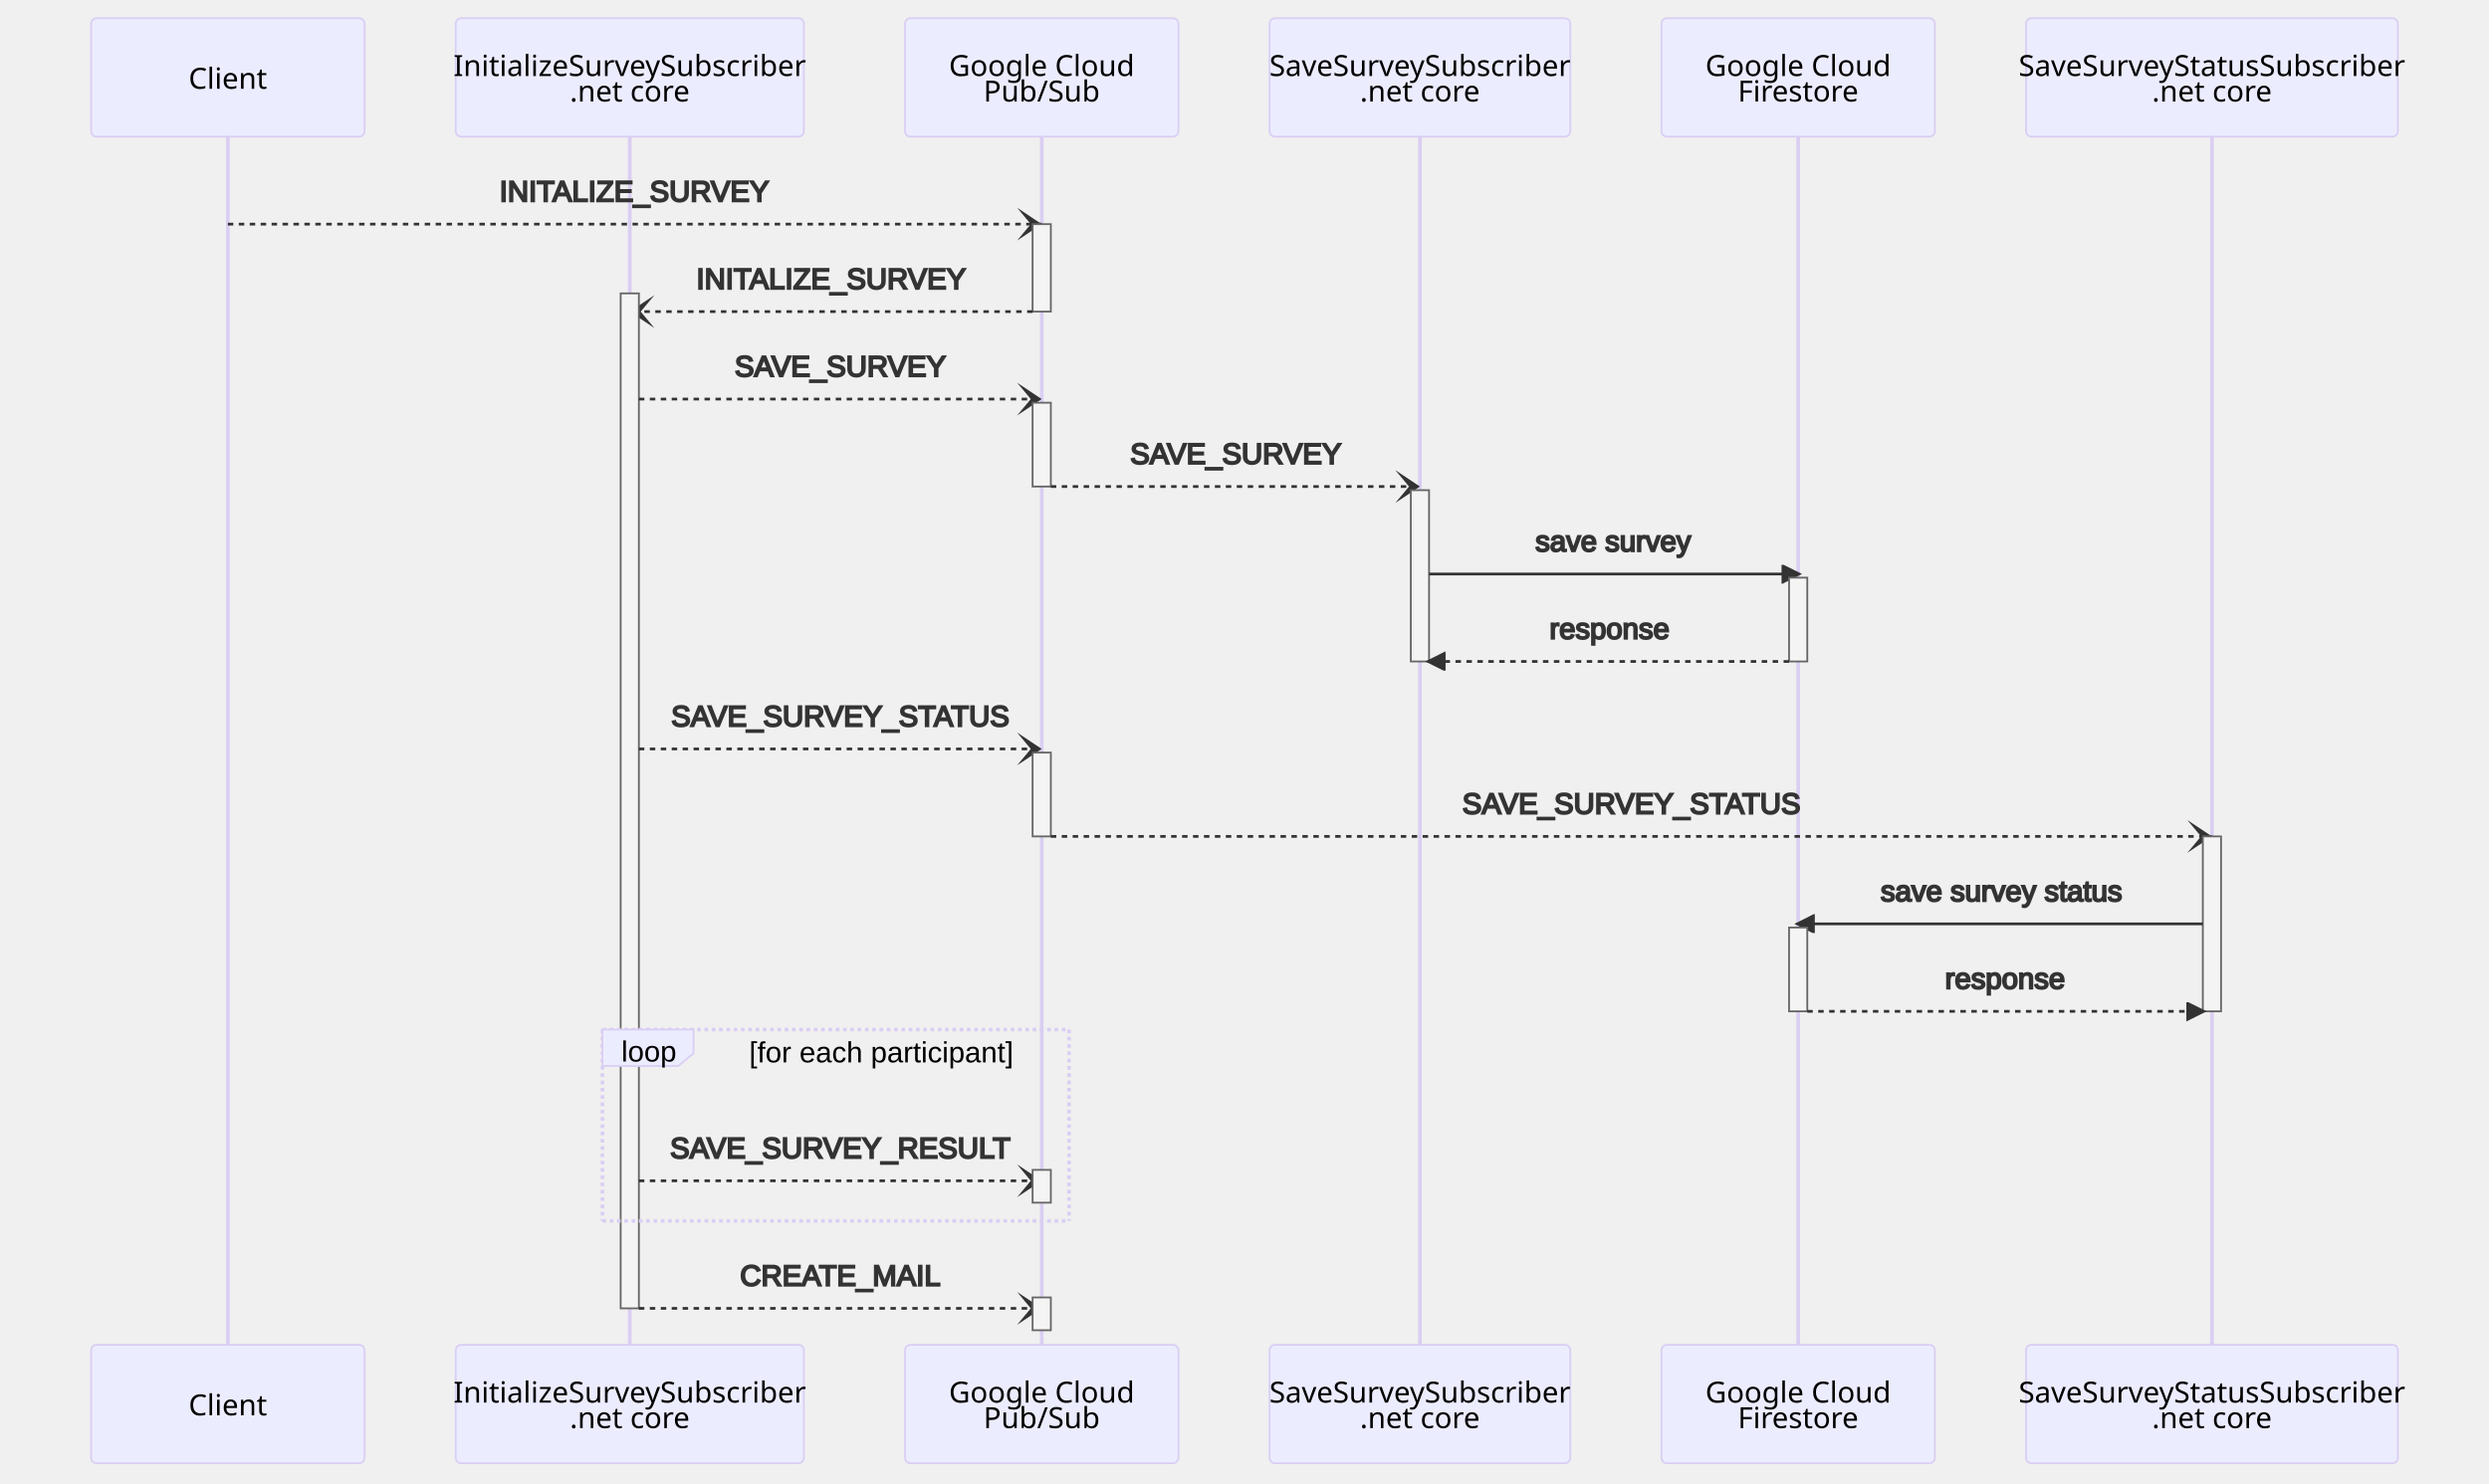
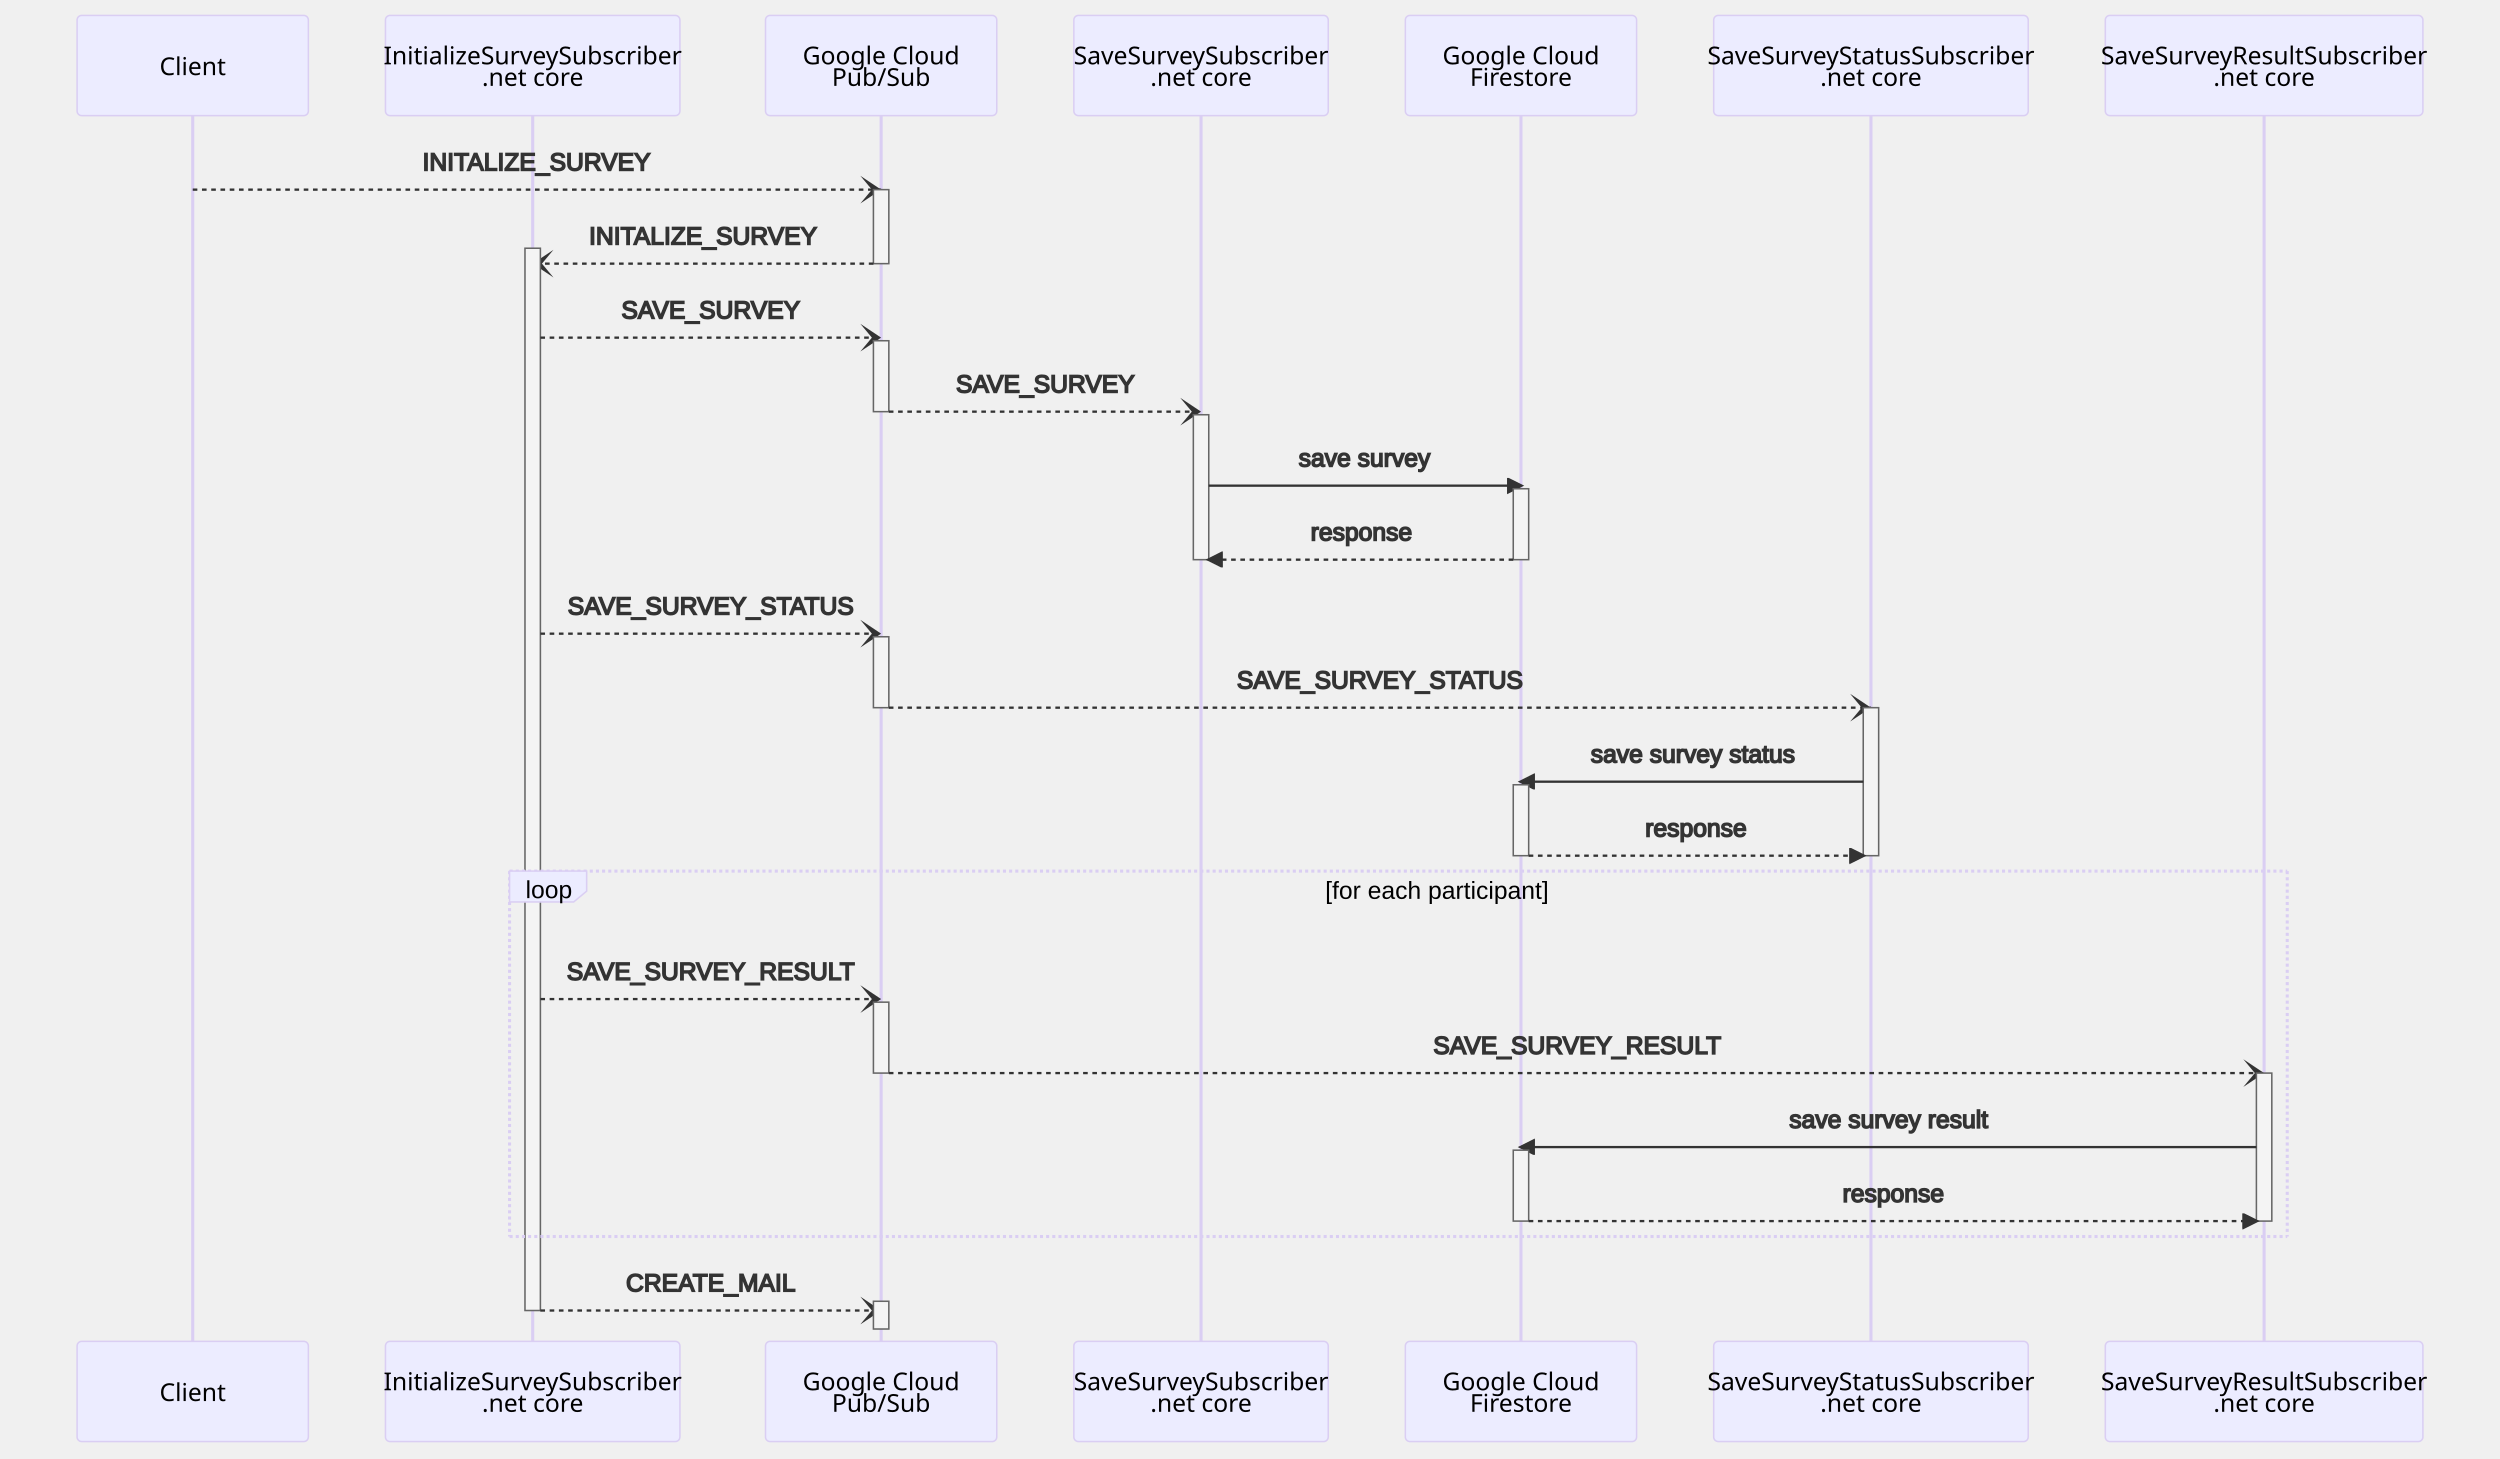
- <svg xmlns="http://www.w3.org/2000/svg" id="graph-div" width="100%" height="814" style="max-width: 1365.5px;" viewBox="-50 -10 1365.5 814">
+ <svg xmlns="http://www.w3.org/2000/svg" id="graph-div" width="100%" height="946" style="max-width: 1621.5px;" viewBox="-50 -10 1621.5 946">
  <style>#graph-div {font-family:"trebuchet ms",verdana,arial,sans-serif;font-size:16px;fill:#333;}#graph-div .error-icon{fill:#552222;}#graph-div .error-text{fill:#552222;stroke:#552222;}#graph-div .edge-thickness-normal{stroke-width:2px;}#graph-div .edge-thickness-thick{stroke-width:3.5px;}#graph-div .edge-pattern-solid{stroke-dasharray:0;}#graph-div .edge-pattern-dashed{stroke-dasharray:3;}#graph-div .edge-pattern-dotted{stroke-dasharray:2;}#graph-div .marker{fill:#333333;stroke:#333333;}#graph-div .marker.cross{stroke:#333333;}#graph-div svg{font-family:"trebuchet ms",verdana,arial,sans-serif;font-size:16px;}#graph-div .actor{stroke:hsl(259.626, 59.777%, 87.902%);fill:#ECECFF;}#graph-div text.actor&gt;tspan{fill:black;stroke:none;}#graph-div .actor-line{stroke:grey;}#graph-div .messageLine0{stroke-width:1.5;stroke-dasharray:none;stroke:#333;}#graph-div .messageLine1{stroke-width:1.5;stroke-dasharray:2,2;stroke:#333;}#graph-div #arrowhead path{fill:#333;stroke:#333;}#graph-div .sequenceNumber{fill:white;}#graph-div #sequencenumber{fill:#333;}#graph-div #crosshead path{fill:#333;stroke:#333;}#graph-div .messageText{fill:#333;stroke:#333;}#graph-div .labelBox{stroke:hsl(259.626, 59.777%, 87.902%);fill:#ECECFF;}#graph-div .labelText,#graph-div .labelText&gt;tspan{fill:black;stroke:none;}#graph-div .loopText,#graph-div .loopText&gt;tspan{fill:black;stroke:none;}#graph-div .loopLine{stroke-width:2px;stroke-dasharray:2,2;stroke:hsl(259.626, 59.777%, 87.902%);fill:hsl(259.626, 59.777%, 87.902%);}#graph-div .note{stroke:#aaaa33;fill:#fff5ad;}#graph-div .noteText,#graph-div .noteText&gt;tspan{fill:black;stroke:none;}#graph-div .activation0{fill:#f4f4f4;stroke:#666;}#graph-div .activation1{fill:#f4f4f4;stroke:#666;}#graph-div .activation2{fill:#f4f4f4;stroke:#666;}#graph-div .actorPopupMenu{position:absolute;}#graph-div .actorPopupMenuPanel{position:absolute;fill:#ECECFF;box-shadow:0px 8px 16px 0px rgba(0,0,0,0.2);filter:drop-shadow(3px 5px 2px rgb(0 0 0 / 0.4));}#graph-div .actor-man line{stroke:hsl(259.626, 59.777%, 87.902%);fill:#ECECFF;}#graph-div .actor-man circle,#graph-div line{stroke:hsl(259.626, 59.777%, 87.902%);fill:#ECECFF;stroke-width:2px;}#graph-div :root{--mermaid-font-family:"trebuchet ms",verdana,arial,sans-serif;}</style>
  <g />
  <defs>
    <symbol id="computer" width="24" height="24">
      <path transform="scale(.5)" d="M2 2v13h20v-13h-20zm18 11h-16v-9h16v9zm-10.228 6l.466-1h3.524l.467 1h-4.457zm14.228 3h-24l2-6h2.104l-1.33 4h18.45l-1.297-4h2.073l2 6zm-5-10h-14v-7h14v7z" />
    </symbol>
  </defs>
  <defs>
    <symbol id="database" fill-rule="evenodd" clip-rule="evenodd">
      <path transform="scale(.5)" d="M12.258.001l.256.004.255.005.253.008.251.01.249.012.247.015.246.016.242.019.241.02.239.023.236.024.233.027.231.028.229.031.225.032.223.034.22.036.217.038.214.04.211.041.208.043.205.045.201.046.198.048.194.05.191.051.187.053.183.054.18.056.175.057.172.059.168.06.163.061.16.063.155.064.15.066.074.033.073.033.071.034.07.034.069.035.068.035.067.035.066.035.064.036.064.036.062.036.06.036.06.037.058.037.058.037.055.038.055.038.053.038.052.038.051.039.05.039.048.039.047.039.045.04.044.04.043.04.041.04.04.041.039.041.037.041.036.041.034.041.033.042.032.042.03.042.029.042.027.042.026.043.024.043.023.043.021.043.02.043.018.044.017.043.015.044.013.044.012.044.011.045.009.044.007.045.006.045.004.045.002.045.001.045v17l-.001.045-.002.045-.004.045-.006.045-.007.045-.009.044-.011.045-.012.044-.013.044-.015.044-.017.043-.018.044-.02.043-.021.043-.023.043-.024.043-.026.043-.027.042-.029.042-.03.042-.032.042-.033.042-.034.041-.036.041-.037.041-.039.041-.04.041-.041.04-.043.04-.044.04-.045.04-.047.039-.048.039-.05.039-.051.039-.052.038-.053.038-.055.038-.055.038-.058.037-.058.037-.06.037-.06.036-.062.036-.064.036-.064.036-.066.035-.067.035-.068.035-.069.035-.07.034-.071.034-.073.033-.074.033-.15.066-.155.064-.16.063-.163.061-.168.06-.172.059-.175.057-.18.056-.183.054-.187.053-.191.051-.194.05-.198.048-.201.046-.205.045-.208.043-.211.041-.214.04-.217.038-.22.036-.223.034-.225.032-.229.031-.231.028-.233.027-.236.024-.239.023-.241.02-.242.019-.246.016-.247.015-.249.012-.251.01-.253.008-.255.005-.256.004-.258.001-.258-.001-.256-.004-.255-.005-.253-.008-.251-.01-.249-.012-.247-.015-.245-.016-.243-.019-.241-.02-.238-.023-.236-.024-.234-.027-.231-.028-.228-.031-.226-.032-.223-.034-.22-.036-.217-.038-.214-.04-.211-.041-.208-.043-.204-.045-.201-.046-.198-.048-.195-.05-.19-.051-.187-.053-.184-.054-.179-.056-.176-.057-.172-.059-.167-.06-.164-.061-.159-.063-.155-.064-.151-.066-.074-.033-.072-.033-.072-.034-.07-.034-.069-.035-.068-.035-.067-.035-.066-.035-.064-.036-.063-.036-.062-.036-.061-.036-.06-.037-.058-.037-.057-.037-.056-.038-.055-.038-.053-.038-.052-.038-.051-.039-.049-.039-.049-.039-.046-.039-.046-.04-.044-.04-.043-.04-.041-.04-.04-.041-.039-.041-.037-.041-.036-.041-.034-.041-.033-.042-.032-.042-.03-.042-.029-.042-.027-.042-.026-.043-.024-.043-.023-.043-.021-.043-.02-.043-.018-.044-.017-.043-.015-.044-.013-.044-.012-.044-.011-.045-.009-.044-.007-.045-.006-.045-.004-.045-.002-.045-.001-.045v-17l.001-.045.002-.045.004-.045.006-.045.007-.045.009-.044.011-.045.012-.044.013-.044.015-.044.017-.043.018-.044.02-.043.021-.043.023-.043.024-.043.026-.043.027-.042.029-.042.03-.042.032-.042.033-.042.034-.041.036-.041.037-.041.039-.041.04-.041.041-.04.043-.04.044-.04.046-.04.046-.039.049-.039.049-.039.051-.039.052-.038.053-.038.055-.038.056-.038.057-.037.058-.037.06-.037.061-.036.062-.036.063-.036.064-.036.066-.035.067-.035.068-.035.069-.035.07-.034.072-.034.072-.033.074-.033.151-.066.155-.064.159-.063.164-.061.167-.06.172-.059.176-.057.179-.056.184-.054.187-.053.19-.051.195-.05.198-.048.201-.046.204-.045.208-.043.211-.041.214-.04.217-.038.22-.036.223-.034.226-.032.228-.031.231-.028.234-.027.236-.024.238-.023.241-.02.243-.019.245-.016.247-.015.249-.012.251-.01.253-.008.255-.005.256-.004.258-.001.258.001zm-9.258 20.499v.01l.001.021.003.021.004.022.005.021.006.022.007.022.009.023.01.022.011.023.012.023.013.023.015.023.016.024.017.023.018.024.019.024.021.024.022.025.023.024.024.025.052.049.056.05.061.051.066.051.07.051.075.051.079.052.084.052.088.052.092.052.097.052.102.051.105.052.11.052.114.051.119.051.123.051.127.05.131.05.135.05.139.048.144.049.147.047.152.047.155.047.16.045.163.045.167.043.171.043.176.041.178.041.183.039.187.039.19.037.194.035.197.035.202.033.204.031.209.03.212.029.216.027.219.025.222.024.226.021.23.02.233.018.236.016.24.015.243.012.246.01.249.008.253.005.256.004.259.001.26-.001.257-.004.254-.005.25-.008.247-.011.244-.012.241-.014.237-.016.233-.018.231-.021.226-.021.224-.024.22-.026.216-.027.212-.028.21-.031.205-.031.202-.034.198-.034.194-.036.191-.037.187-.039.183-.04.179-.04.175-.042.172-.043.168-.044.163-.045.16-.046.155-.046.152-.047.148-.048.143-.049.139-.049.136-.05.131-.05.126-.05.123-.051.118-.052.114-.051.11-.052.106-.052.101-.052.096-.052.092-.052.088-.053.083-.051.079-.052.074-.052.07-.051.065-.051.06-.051.056-.05.051-.05.023-.024.023-.025.021-.024.02-.024.019-.024.018-.024.017-.024.015-.023.014-.024.013-.023.012-.023.01-.023.01-.022.008-.022.006-.022.006-.022.004-.022.004-.021.001-.021.001-.021v-4.127l-.077.055-.08.053-.083.054-.085.053-.087.052-.09.052-.093.051-.095.05-.097.05-.1.049-.102.049-.105.048-.106.047-.109.047-.111.046-.114.045-.115.045-.118.044-.12.043-.122.042-.124.042-.126.041-.128.04-.13.04-.132.038-.134.038-.135.037-.138.037-.139.035-.142.035-.143.034-.144.033-.147.032-.148.031-.15.03-.151.03-.153.029-.154.027-.156.027-.158.026-.159.025-.161.024-.162.023-.163.022-.165.021-.166.02-.167.019-.169.018-.169.017-.171.016-.173.015-.173.014-.175.013-.175.012-.177.011-.178.01-.179.008-.179.008-.181.006-.182.005-.182.004-.184.003-.184.002h-.37l-.184-.002-.184-.003-.182-.004-.182-.005-.181-.006-.179-.008-.179-.008-.178-.01-.176-.011-.176-.012-.175-.013-.173-.014-.172-.015-.171-.016-.17-.017-.169-.018-.167-.019-.166-.02-.165-.021-.163-.022-.162-.023-.161-.024-.159-.025-.157-.026-.156-.027-.155-.027-.153-.029-.151-.03-.15-.03-.148-.031-.146-.032-.145-.033-.143-.034-.141-.035-.14-.035-.137-.037-.136-.037-.134-.038-.132-.038-.13-.04-.128-.04-.126-.041-.124-.042-.122-.042-.12-.044-.117-.043-.116-.045-.113-.045-.112-.046-.109-.047-.106-.047-.105-.048-.102-.049-.1-.049-.097-.05-.095-.05-.093-.052-.09-.051-.087-.052-.085-.053-.083-.054-.08-.054-.077-.054v4.127zm0-5.654v.011l.001.021.003.021.004.021.005.022.006.022.007.022.009.022.01.022.011.023.012.023.013.023.015.024.016.023.017.024.018.024.019.024.021.024.022.024.023.025.024.024.052.05.056.05.061.05.066.051.07.051.075.052.079.051.084.052.088.052.092.052.097.052.102.052.105.052.11.051.114.051.119.052.123.05.127.051.131.05.135.049.139.049.144.048.147.048.152.047.155.046.16.045.163.045.167.044.171.042.176.042.178.04.183.04.187.038.19.037.194.036.197.034.202.033.204.032.209.03.212.028.216.027.219.025.222.024.226.022.23.02.233.018.236.016.24.014.243.012.246.01.249.008.253.006.256.003.259.001.26-.001.257-.003.254-.006.25-.008.247-.01.244-.012.241-.015.237-.016.233-.018.231-.02.226-.022.224-.024.22-.025.216-.027.212-.029.21-.03.205-.032.202-.033.198-.035.194-.036.191-.037.187-.039.183-.039.179-.041.175-.042.172-.043.168-.044.163-.045.16-.045.155-.047.152-.047.148-.048.143-.048.139-.05.136-.049.131-.05.126-.051.123-.051.118-.051.114-.052.11-.052.106-.052.101-.052.096-.052.092-.052.088-.052.083-.052.079-.052.074-.051.07-.052.065-.051.06-.05.056-.051.051-.049.023-.025.023-.024.021-.025.02-.024.019-.024.018-.024.017-.024.015-.023.014-.023.013-.024.012-.022.01-.023.01-.023.008-.022.006-.022.006-.022.004-.021.004-.022.001-.021.001-.021v-4.139l-.077.054-.08.054-.083.054-.085.052-.087.053-.09.051-.093.051-.095.051-.097.05-.1.049-.102.049-.105.048-.106.047-.109.047-.111.046-.114.045-.115.044-.118.044-.12.044-.122.042-.124.042-.126.041-.128.04-.13.039-.132.039-.134.038-.135.037-.138.036-.139.036-.142.035-.143.033-.144.033-.147.033-.148.031-.15.03-.151.03-.153.028-.154.028-.156.027-.158.026-.159.025-.161.024-.162.023-.163.022-.165.021-.166.02-.167.019-.169.018-.169.017-.171.016-.173.015-.173.014-.175.013-.175.012-.177.011-.178.009-.179.009-.179.007-.181.007-.182.005-.182.004-.184.003-.184.002h-.37l-.184-.002-.184-.003-.182-.004-.182-.005-.181-.007-.179-.007-.179-.009-.178-.009-.176-.011-.176-.012-.175-.013-.173-.014-.172-.015-.171-.016-.17-.017-.169-.018-.167-.019-.166-.02-.165-.021-.163-.022-.162-.023-.161-.024-.159-.025-.157-.026-.156-.027-.155-.028-.153-.028-.151-.03-.15-.03-.148-.031-.146-.033-.145-.033-.143-.033-.141-.035-.14-.036-.137-.036-.136-.037-.134-.038-.132-.039-.13-.039-.128-.04-.126-.041-.124-.042-.122-.043-.12-.043-.117-.044-.116-.044-.113-.046-.112-.046-.109-.046-.106-.047-.105-.048-.102-.049-.1-.049-.097-.05-.095-.051-.093-.051-.09-.051-.087-.053-.085-.052-.083-.054-.08-.054-.077-.054v4.139zm0-5.666v.011l.001.02.003.022.004.021.005.022.006.021.007.022.009.023.01.022.011.023.012.023.013.023.015.023.016.024.017.024.018.023.019.024.021.025.022.024.023.024.024.025.052.05.056.05.061.05.066.051.07.051.075.052.079.051.084.052.088.052.092.052.097.052.102.052.105.051.11.052.114.051.119.051.123.051.127.05.131.05.135.05.139.049.144.048.147.048.152.047.155.046.16.045.163.045.167.043.171.043.176.042.178.04.183.04.187.038.19.037.194.036.197.034.202.033.204.032.209.03.212.028.216.027.219.025.222.024.226.021.23.02.233.018.236.017.24.014.243.012.246.01.249.008.253.006.256.003.259.001.26-.001.257-.003.254-.006.25-.008.247-.01.244-.013.241-.014.237-.016.233-.018.231-.02.226-.022.224-.024.22-.025.216-.027.212-.029.21-.03.205-.032.202-.033.198-.035.194-.036.191-.037.187-.039.183-.039.179-.041.175-.042.172-.043.168-.044.163-.045.16-.045.155-.047.152-.047.148-.048.143-.049.139-.049.136-.049.131-.051.126-.05.123-.051.118-.052.114-.051.11-.052.106-.052.101-.052.096-.052.092-.052.088-.052.083-.052.079-.052.074-.052.07-.051.065-.051.06-.051.056-.05.051-.049.023-.025.023-.025.021-.024.02-.024.019-.024.018-.024.017-.024.015-.023.014-.024.013-.023.012-.023.01-.022.01-.023.008-.022.006-.022.006-.022.004-.022.004-.021.001-.021.001-.021v-4.153l-.077.054-.08.054-.083.053-.085.053-.087.053-.09.051-.093.051-.095.051-.097.05-.1.049-.102.048-.105.048-.106.048-.109.046-.111.046-.114.046-.115.044-.118.044-.12.043-.122.043-.124.042-.126.041-.128.04-.13.039-.132.039-.134.038-.135.037-.138.036-.139.036-.142.034-.143.034-.144.033-.147.032-.148.032-.15.03-.151.03-.153.028-.154.028-.156.027-.158.026-.159.024-.161.024-.162.023-.163.023-.165.021-.166.02-.167.019-.169.018-.169.017-.171.016-.173.015-.173.014-.175.013-.175.012-.177.01-.178.01-.179.009-.179.007-.181.006-.182.006-.182.004-.184.003-.184.001-.185.001-.185-.001-.184-.001-.184-.003-.182-.004-.182-.006-.181-.006-.179-.007-.179-.009-.178-.01-.176-.01-.176-.012-.175-.013-.173-.014-.172-.015-.171-.016-.17-.017-.169-.018-.167-.019-.166-.02-.165-.021-.163-.023-.162-.023-.161-.024-.159-.024-.157-.026-.156-.027-.155-.028-.153-.028-.151-.03-.15-.03-.148-.032-.146-.032-.145-.033-.143-.034-.141-.034-.14-.036-.137-.036-.136-.037-.134-.038-.132-.039-.13-.039-.128-.041-.126-.041-.124-.041-.122-.043-.12-.043-.117-.044-.116-.044-.113-.046-.112-.046-.109-.046-.106-.048-.105-.048-.102-.048-.1-.05-.097-.049-.095-.051-.093-.051-.09-.052-.087-.052-.085-.053-.083-.053-.08-.054-.077-.054v4.153zm8.74-8.179l-.257.004-.254.005-.25.008-.247.011-.244.012-.241.014-.237.016-.233.018-.231.021-.226.022-.224.023-.22.026-.216.027-.212.028-.21.031-.205.032-.202.033-.198.034-.194.036-.191.038-.187.038-.183.04-.179.041-.175.042-.172.043-.168.043-.163.045-.16.046-.155.046-.152.048-.148.048-.143.048-.139.049-.136.05-.131.05-.126.051-.123.051-.118.051-.114.052-.11.052-.106.052-.101.052-.096.052-.092.052-.088.052-.083.052-.079.052-.074.051-.07.052-.065.051-.06.05-.056.05-.051.05-.023.025-.023.024-.021.024-.02.025-.019.024-.018.024-.017.023-.015.024-.014.023-.013.023-.012.023-.01.023-.01.022-.008.022-.006.023-.006.021-.004.022-.004.021-.001.021-.001.021.001.021.001.021.004.021.004.022.006.021.006.023.008.022.01.022.01.023.012.023.013.023.014.023.015.024.017.023.018.024.019.024.02.025.021.024.023.024.023.025.051.05.056.05.06.05.065.051.07.052.074.051.079.052.083.052.088.052.092.052.096.052.101.052.106.052.11.052.114.052.118.051.123.051.126.051.131.05.136.05.139.049.143.048.148.048.152.048.155.046.16.046.163.045.168.043.172.043.175.042.179.041.183.04.187.038.191.038.194.036.198.034.202.033.205.032.21.031.212.028.216.027.22.026.224.023.226.022.231.021.233.018.237.016.241.014.244.012.247.011.25.008.254.005.257.004.26.001.26-.001.257-.004.254-.005.25-.008.247-.011.244-.012.241-.014.237-.016.233-.018.231-.021.226-.022.224-.023.22-.026.216-.027.212-.028.21-.031.205-.032.202-.033.198-.034.194-.036.191-.038.187-.038.183-.04.179-.041.175-.042.172-.043.168-.043.163-.045.16-.046.155-.046.152-.048.148-.048.143-.048.139-.049.136-.05.131-.05.126-.051.123-.051.118-.051.114-.052.11-.052.106-.052.101-.052.096-.052.092-.052.088-.052.083-.052.079-.052.074-.051.07-.052.065-.051.06-.05.056-.05.051-.05.023-.025.023-.024.021-.024.02-.025.019-.024.018-.024.017-.023.015-.024.014-.023.013-.023.012-.023.01-.023.01-.022.008-.022.006-.023.006-.021.004-.022.004-.021.001-.021.001-.021-.001-.021-.001-.021-.004-.021-.004-.022-.006-.021-.006-.023-.008-.022-.01-.022-.01-.023-.012-.023-.013-.023-.014-.023-.015-.024-.017-.023-.018-.024-.019-.024-.02-.025-.021-.024-.023-.024-.023-.025-.051-.05-.056-.05-.06-.05-.065-.051-.07-.052-.074-.051-.079-.052-.083-.052-.088-.052-.092-.052-.096-.052-.101-.052-.106-.052-.11-.052-.114-.052-.118-.051-.123-.051-.126-.051-.131-.05-.136-.05-.139-.049-.143-.048-.148-.048-.152-.048-.155-.046-.16-.046-.163-.045-.168-.043-.172-.043-.175-.042-.179-.041-.183-.04-.187-.038-.191-.038-.194-.036-.198-.034-.202-.033-.205-.032-.21-.031-.212-.028-.216-.027-.22-.026-.224-.023-.226-.022-.231-.021-.233-.018-.237-.016-.241-.014-.244-.012-.247-.011-.25-.008-.254-.005-.257-.004-.26-.001-.26.001z" />
    </symbol>
  </defs>
  <defs>
    <symbol id="clock" width="24" height="24">
      <path transform="scale(.5)" d="M12 2c5.514 0 10 4.486 10 10s-4.486 10-10 10-10-4.486-10-10 4.486-10 10-10zm0-2c-6.627 0-12 5.373-12 12s5.373 12 12 12 12-5.373 12-12-5.373-12-12-12zm5.848 12.459c.202.038.202.333.001.372-1.907.361-6.045 1.111-6.547 1.111-.719 0-1.301-.582-1.301-1.301 0-.512.77-5.447 1.125-7.445.034-.192.312-.181.343.014l.985 6.238 5.394 1.011z" />
    </symbol>
  </defs>
  <g>
-     <line id="actor1715" x1="75" y1="5" x2="75" y2="748" class="200" stroke-width="0.5px" stroke="#999" />
-     <g id="root-1715">
+     <line id="actor2422" x1="75" y1="5" x2="75" y2="880" class="200" stroke-width="0.5px" stroke="#999" />
+     <g id="root-2422">
      <rect x="0" y="0" fill="#eaeaea" stroke="#666" width="150" height="65" rx="3" ry="3" class="actor" />
      <text x="75" y="32.5" style="text-anchor: middle; font-weight: 400; font-family: &quot;Open-Sans&quot;, &quot;sans-serif&quot;;" dominant-baseline="central" alignment-baseline="central" class="actor">
        <tspan x="75" dy="0">Client</tspan>
      </text>
    </g>
  </g>
  <g>
-     <line id="actor1716" x1="295.5" y1="5" x2="295.5" y2="748" class="200" stroke-width="0.5px" stroke="#999" />
-     <g id="root-1716">
+     <line id="actor2423" x1="295.5" y1="5" x2="295.5" y2="880" class="200" stroke-width="0.5px" stroke="#999" />
+     <g id="root-2423">
      <rect x="200" y="0" fill="#eaeaea" stroke="#666" width="191" height="65" rx="3" ry="3" class="actor" />
      <text x="295.5" y="32.5" style="text-anchor: middle; font-weight: 400; font-family: &quot;Open-Sans&quot;, &quot;sans-serif&quot;;" dominant-baseline="central" alignment-baseline="central" class="actor">
        <tspan x="295.5" dy="-7">InitializeSurveySubscriber</tspan>
      </text>
      <text x="295.5" y="32.5" style="text-anchor: middle; font-weight: 400; font-family: &quot;Open-Sans&quot;, &quot;sans-serif&quot;;" dominant-baseline="central" alignment-baseline="central" class="actor">
        <tspan x="295.5" dy="7">.net core</tspan>
      </text>
    </g>
  </g>
  <g>
-     <line id="actor1717" x1="521.5" y1="5" x2="521.5" y2="748" class="200" stroke-width="0.5px" stroke="#999" />
-     <g id="root-1717">
+     <line id="actor2424" x1="521.5" y1="5" x2="521.5" y2="880" class="200" stroke-width="0.5px" stroke="#999" />
+     <g id="root-2424">
      <rect x="446.5" y="0" fill="#eaeaea" stroke="#666" width="150" height="65" rx="3" ry="3" class="actor" />
      <text x="521.5" y="32.5" style="text-anchor: middle; font-weight: 400; font-family: &quot;Open-Sans&quot;, &quot;sans-serif&quot;;" dominant-baseline="central" alignment-baseline="central" class="actor">
        <tspan x="521.5" dy="-7">Google Cloud</tspan>
      </text>
      <text x="521.5" y="32.5" style="text-anchor: middle; font-weight: 400; font-family: &quot;Open-Sans&quot;, &quot;sans-serif&quot;;" dominant-baseline="central" alignment-baseline="central" class="actor">
        <tspan x="521.5" dy="7">Pub/Sub</tspan>
      </text>
    </g>
  </g>
  <g>
-     <line id="actor1718" x1="729" y1="5" x2="729" y2="748" class="200" stroke-width="0.5px" stroke="#999" />
-     <g id="root-1718">
+     <line id="actor2425" x1="729" y1="5" x2="729" y2="880" class="200" stroke-width="0.5px" stroke="#999" />
+     <g id="root-2425">
      <rect x="646.5" y="0" fill="#eaeaea" stroke="#666" width="165" height="65" rx="3" ry="3" class="actor" />
      <text x="729" y="32.5" style="text-anchor: middle; font-weight: 400; font-family: &quot;Open-Sans&quot;, &quot;sans-serif&quot;;" dominant-baseline="central" alignment-baseline="central" class="actor">
        <tspan x="729" dy="-7">SaveSurveySubscriber</tspan>
      </text>
      <text x="729" y="32.5" style="text-anchor: middle; font-weight: 400; font-family: &quot;Open-Sans&quot;, &quot;sans-serif&quot;;" dominant-baseline="central" alignment-baseline="central" class="actor">
        <tspan x="729" dy="7">.net core</tspan>
      </text>
    </g>
  </g>
  <g>
-     <line id="actor1719" x1="936.5" y1="5" x2="936.5" y2="748" class="200" stroke-width="0.5px" stroke="#999" />
-     <g id="root-1719">
+     <line id="actor2426" x1="936.5" y1="5" x2="936.5" y2="880" class="200" stroke-width="0.5px" stroke="#999" />
+     <g id="root-2426">
      <rect x="861.5" y="0" fill="#eaeaea" stroke="#666" width="150" height="65" rx="3" ry="3" class="actor" />
      <text x="936.5" y="32.5" style="text-anchor: middle; font-weight: 400; font-family: &quot;Open-Sans&quot;, &quot;sans-serif&quot;;" dominant-baseline="central" alignment-baseline="central" class="actor">
        <tspan x="936.5" dy="-7">Google Cloud</tspan>
      </text>
      <text x="936.5" y="32.5" style="text-anchor: middle; font-weight: 400; font-family: &quot;Open-Sans&quot;, &quot;sans-serif&quot;;" dominant-baseline="central" alignment-baseline="central" class="actor">
        <tspan x="936.5" dy="7">Firestore</tspan>
      </text>
    </g>
  </g>
  <g>
-     <line id="actor1720" x1="1163.5" y1="5" x2="1163.5" y2="748" class="200" stroke-width="0.5px" stroke="#999" />
-     <g id="root-1720">
+     <line id="actor2427" x1="1163.5" y1="5" x2="1163.5" y2="880" class="200" stroke-width="0.5px" stroke="#999" />
+     <g id="root-2427">
      <rect x="1061.5" y="0" fill="#eaeaea" stroke="#666" width="204" height="65" rx="3" ry="3" class="actor" />
      <text x="1163.5" y="32.5" style="text-anchor: middle; font-weight: 400; font-family: &quot;Open-Sans&quot;, &quot;sans-serif&quot;;" dominant-baseline="central" alignment-baseline="central" class="actor">
        <tspan x="1163.5" dy="-7">SaveSurveyStatusSubscriber</tspan>
      </text>
      <text x="1163.5" y="32.5" style="text-anchor: middle; font-weight: 400; font-family: &quot;Open-Sans&quot;, &quot;sans-serif&quot;;" dominant-baseline="central" alignment-baseline="central" class="actor">
        <tspan x="1163.5" dy="7">.net core</tspan>
      </text>
    </g>
  </g>
+   <g>
+     <line id="actor2428" x1="1418.5" y1="5" x2="1418.5" y2="880" class="200" stroke-width="0.5px" stroke="#999" />
+     <g id="root-2428">
+       <rect x="1315.5" y="0" fill="#eaeaea" stroke="#666" width="206" height="65" rx="3" ry="3" class="actor" />
+       <text x="1418.5" y="32.5" style="text-anchor: middle; font-weight: 400; font-family: &quot;Open-Sans&quot;, &quot;sans-serif&quot;;" dominant-baseline="central" alignment-baseline="central" class="actor">
+         <tspan x="1418.5" dy="-7">SaveSurveyResultSubscriber</tspan>
+       </text>
+       <text x="1418.5" y="32.5" style="text-anchor: middle; font-weight: 400; font-family: &quot;Open-Sans&quot;, &quot;sans-serif&quot;;" dominant-baseline="central" alignment-baseline="central" class="actor">
+         <tspan x="1418.5" dy="7">.net core</tspan>
+       </text>
+     </g>
+   </g>
  <defs>
    <marker id="arrowhead" refX="9" refY="5" markerUnits="userSpaceOnUse" markerWidth="12" markerHeight="12" orient="auto">
      <path d="M 0 0 L 10 5 L 0 10 z" />
    </marker>
  </defs>
  <defs>
    <marker id="crosshead" markerWidth="15" markerHeight="8" orient="auto" refX="16" refY="4">
      <path fill="black" stroke="#000000" style="stroke-dasharray: 0px, 0px;" stroke-width="1px" d="M 9,2 V 6 L16,4 Z" />
      <path fill="none" stroke="#000000" style="stroke-dasharray: 0px, 0px;" stroke-width="1px" d="M 0,1 L 6,7 M 6,1 L 0,7" />
    </marker>
  </defs>
  <defs>
    <marker id="filled-head" refX="18" refY="7" markerWidth="20" markerHeight="28" orient="auto">
      <path d="M 18,7 L9,13 L14,7 L9,1 Z" />
    </marker>
  </defs>
  <defs>
    <marker id="sequencenumber" refX="15" refY="15" markerWidth="60" markerHeight="40" orient="auto">
      <circle cx="15" cy="15" r="6" />
    </marker>
  </defs>
  <text x="298" y="80" text-anchor="middle" dominant-baseline="middle" alignment-baseline="middle" style="font-family: &quot;trebuchet ms&quot;, verdana, arial, sans-serif; font-weight: 400;" class="messageText" dy="1em">INITALIZE_SURVEY</text>
  <line x1="75" y1="113" x2="521.5" y2="113" style="stroke-dasharray: 3px, 3px; fill: none;" class="messageLine1" stroke-width="2" stroke="none" marker-end="url(#filled-head)" />
  <g>
    <rect x="516.5" y="113" fill="#EDF2AE" stroke="#666" width="10" height="48" rx="0" ry="0" class="activation0" />
  </g>
  <text x="406" y="128" text-anchor="middle" dominant-baseline="middle" alignment-baseline="middle" style="font-family: &quot;trebuchet ms&quot;, verdana, arial, sans-serif; font-weight: 400;" class="messageText" dy="1em">INITALIZE_SURVEY</text>
  <line x1="516.5" y1="161" x2="295.5" y2="161" style="stroke-dasharray: 3px, 3px; fill: none;" class="messageLine1" stroke-width="2" stroke="none" marker-end="url(#filled-head)" />
  <g>
-     <rect x="290.5" y="151" fill="#EDF2AE" stroke="#666" width="10" height="557" rx="0" ry="0" class="activation0" />
+     <rect x="290.5" y="151" fill="#EDF2AE" stroke="#666" width="10" height="689" rx="0" ry="0" class="activation0" />
  </g>
  <text x="411" y="176" text-anchor="middle" dominant-baseline="middle" alignment-baseline="middle" style="font-family: &quot;trebuchet ms&quot;, verdana, arial, sans-serif; font-weight: 400;" class="messageText" dy="1em">SAVE_SURVEY</text>
  <line x1="300.5" y1="209" x2="521.5" y2="209" style="stroke-dasharray: 3px, 3px; fill: none;" class="messageLine1" stroke-width="2" stroke="none" marker-end="url(#filled-head)" />
  <g>
    <rect x="516.5" y="211" fill="#EDF2AE" stroke="#666" width="10" height="46" rx="0" ry="0" class="activation0" />
  </g>
  <text x="628" y="224" text-anchor="middle" dominant-baseline="middle" alignment-baseline="middle" style="font-family: &quot;trebuchet ms&quot;, verdana, arial, sans-serif; font-weight: 400;" class="messageText" dy="1em">SAVE_SURVEY</text>
  <line x1="526.5" y1="257" x2="729" y2="257" style="stroke-dasharray: 3px, 3px; fill: none;" class="messageLine1" stroke-width="2" stroke="none" marker-end="url(#filled-head)" />
  <g>
    <rect x="724" y="259" fill="#EDF2AE" stroke="#666" width="10" height="94" rx="0" ry="0" class="activation0" />
  </g>
  <text x="835" y="272" text-anchor="middle" dominant-baseline="middle" alignment-baseline="middle" style="font-family: &quot;trebuchet ms&quot;, verdana, arial, sans-serif; font-weight: 400;" class="messageText" dy="1em">save survey</text>
  <line x1="734" y1="305" x2="936.5" y2="305" class="messageLine0" stroke-width="2" stroke="none" style="fill: none;" marker-end="url(#arrowhead)" />
  <g>
    <rect x="931.5" y="307" fill="#EDF2AE" stroke="#666" width="10" height="46" rx="0" ry="0" class="activation0" />
  </g>
  <text x="833" y="320" text-anchor="middle" dominant-baseline="middle" alignment-baseline="middle" style="font-family: &quot;trebuchet ms&quot;, verdana, arial, sans-serif; font-weight: 400;" class="messageText" dy="1em">response</text>
  <line x1="931.5" y1="353" x2="734" y2="353" style="stroke-dasharray: 3px, 3px; fill: none;" class="messageLine1" stroke-width="2" stroke="none" marker-end="url(#arrowhead)" />
  <text x="411" y="368" text-anchor="middle" dominant-baseline="middle" alignment-baseline="middle" style="font-family: &quot;trebuchet ms&quot;, verdana, arial, sans-serif; font-weight: 400;" class="messageText" dy="1em">SAVE_SURVEY_STATUS</text>
  <line x1="300.5" y1="401" x2="521.5" y2="401" style="stroke-dasharray: 3px, 3px; fill: none;" class="messageLine1" stroke-width="2" stroke="none" marker-end="url(#filled-head)" />
  <g>
    <rect x="516.5" y="403" fill="#EDF2AE" stroke="#666" width="10" height="46" rx="0" ry="0" class="activation0" />
  </g>
  <text x="845" y="416" text-anchor="middle" dominant-baseline="middle" alignment-baseline="middle" style="font-family: &quot;trebuchet ms&quot;, verdana, arial, sans-serif; font-weight: 400;" class="messageText" dy="1em">SAVE_SURVEY_STATUS</text>
  <line x1="526.5" y1="449" x2="1163.5" y2="449" style="stroke-dasharray: 3px, 3px; fill: none;" class="messageLine1" stroke-width="2" stroke="none" marker-end="url(#filled-head)" />
  <g>
    <rect x="1158.5" y="449" fill="#EDF2AE" stroke="#666" width="10" height="96" rx="0" ry="0" class="activation0" />
  </g>
  <text x="1048" y="464" text-anchor="middle" dominant-baseline="middle" alignment-baseline="middle" style="font-family: &quot;trebuchet ms&quot;, verdana, arial, sans-serif; font-weight: 400;" class="messageText" dy="1em">save survey status</text>
  <line x1="1158.5" y1="497" x2="936.5" y2="497" class="messageLine0" stroke-width="2" stroke="none" style="fill: none;" marker-end="url(#arrowhead)" />
  <g>
    <rect x="931.5" y="499" fill="#EDF2AE" stroke="#666" width="10" height="46" rx="0" ry="0" class="activation0" />
  </g>
  <text x="1050" y="512" text-anchor="middle" dominant-baseline="middle" alignment-baseline="middle" style="font-family: &quot;trebuchet ms&quot;, verdana, arial, sans-serif; font-weight: 400;" class="messageText" dy="1em">response</text>
  <line x1="941.5" y1="545" x2="1158.5" y2="545" style="stroke-dasharray: 3px, 3px; fill: none;" class="messageLine1" stroke-width="2" stroke="none" marker-end="url(#arrowhead)" />
  <text x="411" y="605" text-anchor="middle" dominant-baseline="middle" alignment-baseline="middle" style="font-family: &quot;trebuchet ms&quot;, verdana, arial, sans-serif; font-weight: 400;" class="messageText" dy="1em">SAVE_SURVEY_RESULT</text>
  <line x1="300.5" y1="638" x2="521.5" y2="638" style="stroke-dasharray: 3px, 3px; fill: none;" class="messageLine1" stroke-width="2" stroke="none" marker-end="url(#filled-head)" />
  <g>
-     <rect x="516.5" y="632" fill="#EDF2AE" stroke="#666" width="10" height="18" rx="0" ry="0" class="activation0" />
-   </g>
-   <g>
-     <line x1="280.5" y1="555" x2="536.5" y2="555" class="loopLine" />
-     <line x1="536.5" y1="555" x2="536.5" y2="660" class="loopLine" />
-     <line x1="280.5" y1="660" x2="536.5" y2="660" class="loopLine" />
-     <line x1="280.5" y1="555" x2="280.5" y2="660" class="loopLine" />
+     <rect x="516.5" y="640" fill="#EDF2AE" stroke="#666" width="10" height="46" rx="0" ry="0" class="activation0" />
+   </g>
+   <text x="973" y="653" text-anchor="middle" dominant-baseline="middle" alignment-baseline="middle" style="font-family: &quot;trebuchet ms&quot;, verdana, arial, sans-serif; font-weight: 400;" class="messageText" dy="1em">SAVE_SURVEY_RESULT</text>
+   <line x1="526.5" y1="686" x2="1418.5" y2="686" style="stroke-dasharray: 3px, 3px; fill: none;" class="messageLine1" stroke-width="2" stroke="none" marker-end="url(#filled-head)" />
+   <g>
+     <rect x="1413.5" y="686" fill="#EDF2AE" stroke="#666" width="10" height="96" rx="0" ry="0" class="activation0" />
+   </g>
+   <text x="1175" y="701" text-anchor="middle" dominant-baseline="middle" alignment-baseline="middle" style="font-family: &quot;trebuchet ms&quot;, verdana, arial, sans-serif; font-weight: 400;" class="messageText" dy="1em">save survey result</text>
+   <line x1="1413.5" y1="734" x2="936.5" y2="734" class="messageLine0" stroke-width="2" stroke="none" style="fill: none;" marker-end="url(#arrowhead)" />
+   <g>
+     <rect x="931.5" y="736" fill="#EDF2AE" stroke="#666" width="10" height="46" rx="0" ry="0" class="activation0" />
+   </g>
+   <text x="1178" y="749" text-anchor="middle" dominant-baseline="middle" alignment-baseline="middle" style="font-family: &quot;trebuchet ms&quot;, verdana, arial, sans-serif; font-weight: 400;" class="messageText" dy="1em">response</text>
+   <line x1="941.5" y1="782" x2="1413.5" y2="782" style="stroke-dasharray: 3px, 3px; fill: none;" class="messageLine1" stroke-width="2" stroke="none" marker-end="url(#arrowhead)" />
+   <g>
+     <line x1="280.5" y1="555" x2="1433.5" y2="555" class="loopLine" />
+     <line x1="1433.5" y1="555" x2="1433.5" y2="792" class="loopLine" />
+     <line x1="280.5" y1="792" x2="1433.5" y2="792" class="loopLine" />
+     <line x1="280.5" y1="555" x2="280.5" y2="792" class="loopLine" />
    <polygon points="280.5,555 330.5,555 330.5,568 322.1,575 280.5,575" class="labelBox" />
    <text x="306" y="568" text-anchor="middle" dominant-baseline="middle" alignment-baseline="middle" style="font-family: &quot;trebuchet ms&quot;, verdana, arial, sans-serif; font-weight: 400;" class="labelText">loop</text>
-     <text x="433.5" y="573" text-anchor="middle" style="font-family: &quot;trebuchet ms&quot;, verdana, arial, sans-serif; font-weight: 400;" class="loopText">
-       <tspan x="433.5">[for each participant]</tspan>
-     </text>
-   </g>
-   <text x="411" y="675" text-anchor="middle" dominant-baseline="middle" alignment-baseline="middle" style="font-family: &quot;trebuchet ms&quot;, verdana, arial, sans-serif; font-weight: 400;" class="messageText" dy="1em">CREATE_MAIL</text>
-   <line x1="300.5" y1="708" x2="521.5" y2="708" style="stroke-dasharray: 3px, 3px; fill: none;" class="messageLine1" stroke-width="2" stroke="none" marker-end="url(#filled-head)" />
-   <g>
-     <rect x="516.5" y="702" fill="#EDF2AE" stroke="#666" width="10" height="18" rx="0" ry="0" class="activation0" />
-   </g>
-   <g>
-     <rect x="0" y="728" fill="#eaeaea" stroke="#666" width="150" height="65" rx="3" ry="3" class="actor" />
-     <text x="75" y="760.5" style="text-anchor: middle; font-weight: 400; font-family: &quot;Open-Sans&quot;, &quot;sans-serif&quot;;" dominant-baseline="central" alignment-baseline="central" class="actor">
+     <text x="882" y="573" text-anchor="middle" style="font-family: &quot;trebuchet ms&quot;, verdana, arial, sans-serif; font-weight: 400;" class="loopText">
+       <tspan x="882">[for each participant]</tspan>
+     </text>
+   </g>
+   <text x="411" y="807" text-anchor="middle" dominant-baseline="middle" alignment-baseline="middle" style="font-family: &quot;trebuchet ms&quot;, verdana, arial, sans-serif; font-weight: 400;" class="messageText" dy="1em">CREATE_MAIL</text>
+   <line x1="300.5" y1="840" x2="521.5" y2="840" style="stroke-dasharray: 3px, 3px; fill: none;" class="messageLine1" stroke-width="2" stroke="none" marker-end="url(#filled-head)" />
+   <g>
+     <rect x="516.5" y="834" fill="#EDF2AE" stroke="#666" width="10" height="18" rx="0" ry="0" class="activation0" />
+   </g>
+   <g>
+     <rect x="0" y="860" fill="#eaeaea" stroke="#666" width="150" height="65" rx="3" ry="3" class="actor" />
+     <text x="75" y="892.5" style="text-anchor: middle; font-weight: 400; font-family: &quot;Open-Sans&quot;, &quot;sans-serif&quot;;" dominant-baseline="central" alignment-baseline="central" class="actor">
      <tspan x="75" dy="0">Client</tspan>
    </text>
  </g>
  <g>
-     <rect x="200" y="728" fill="#eaeaea" stroke="#666" width="191" height="65" rx="3" ry="3" class="actor" />
-     <text x="295.5" y="760.5" style="text-anchor: middle; font-weight: 400; font-family: &quot;Open-Sans&quot;, &quot;sans-serif&quot;;" dominant-baseline="central" alignment-baseline="central" class="actor">
+     <rect x="200" y="860" fill="#eaeaea" stroke="#666" width="191" height="65" rx="3" ry="3" class="actor" />
+     <text x="295.5" y="892.5" style="text-anchor: middle; font-weight: 400; font-family: &quot;Open-Sans&quot;, &quot;sans-serif&quot;;" dominant-baseline="central" alignment-baseline="central" class="actor">
      <tspan x="295.5" dy="-7">InitializeSurveySubscriber</tspan>
    </text>
-     <text x="295.5" y="760.5" style="text-anchor: middle; font-weight: 400; font-family: &quot;Open-Sans&quot;, &quot;sans-serif&quot;;" dominant-baseline="central" alignment-baseline="central" class="actor">
+     <text x="295.5" y="892.5" style="text-anchor: middle; font-weight: 400; font-family: &quot;Open-Sans&quot;, &quot;sans-serif&quot;;" dominant-baseline="central" alignment-baseline="central" class="actor">
      <tspan x="295.5" dy="7">.net core</tspan>
    </text>
  </g>
  <g>
-     <rect x="446.5" y="728" fill="#eaeaea" stroke="#666" width="150" height="65" rx="3" ry="3" class="actor" />
-     <text x="521.5" y="760.5" style="text-anchor: middle; font-weight: 400; font-family: &quot;Open-Sans&quot;, &quot;sans-serif&quot;;" dominant-baseline="central" alignment-baseline="central" class="actor">
+     <rect x="446.5" y="860" fill="#eaeaea" stroke="#666" width="150" height="65" rx="3" ry="3" class="actor" />
+     <text x="521.5" y="892.5" style="text-anchor: middle; font-weight: 400; font-family: &quot;Open-Sans&quot;, &quot;sans-serif&quot;;" dominant-baseline="central" alignment-baseline="central" class="actor">
      <tspan x="521.5" dy="-7">Google Cloud</tspan>
    </text>
-     <text x="521.5" y="760.5" style="text-anchor: middle; font-weight: 400; font-family: &quot;Open-Sans&quot;, &quot;sans-serif&quot;;" dominant-baseline="central" alignment-baseline="central" class="actor">
+     <text x="521.5" y="892.5" style="text-anchor: middle; font-weight: 400; font-family: &quot;Open-Sans&quot;, &quot;sans-serif&quot;;" dominant-baseline="central" alignment-baseline="central" class="actor">
      <tspan x="521.5" dy="7">Pub/Sub</tspan>
    </text>
  </g>
  <g>
-     <rect x="646.5" y="728" fill="#eaeaea" stroke="#666" width="165" height="65" rx="3" ry="3" class="actor" />
-     <text x="729" y="760.5" style="text-anchor: middle; font-weight: 400; font-family: &quot;Open-Sans&quot;, &quot;sans-serif&quot;;" dominant-baseline="central" alignment-baseline="central" class="actor">
+     <rect x="646.5" y="860" fill="#eaeaea" stroke="#666" width="165" height="65" rx="3" ry="3" class="actor" />
+     <text x="729" y="892.5" style="text-anchor: middle; font-weight: 400; font-family: &quot;Open-Sans&quot;, &quot;sans-serif&quot;;" dominant-baseline="central" alignment-baseline="central" class="actor">
      <tspan x="729" dy="-7">SaveSurveySubscriber</tspan>
    </text>
-     <text x="729" y="760.5" style="text-anchor: middle; font-weight: 400; font-family: &quot;Open-Sans&quot;, &quot;sans-serif&quot;;" dominant-baseline="central" alignment-baseline="central" class="actor">
+     <text x="729" y="892.5" style="text-anchor: middle; font-weight: 400; font-family: &quot;Open-Sans&quot;, &quot;sans-serif&quot;;" dominant-baseline="central" alignment-baseline="central" class="actor">
      <tspan x="729" dy="7">.net core</tspan>
    </text>
  </g>
  <g>
-     <rect x="861.5" y="728" fill="#eaeaea" stroke="#666" width="150" height="65" rx="3" ry="3" class="actor" />
-     <text x="936.5" y="760.5" style="text-anchor: middle; font-weight: 400; font-family: &quot;Open-Sans&quot;, &quot;sans-serif&quot;;" dominant-baseline="central" alignment-baseline="central" class="actor">
+     <rect x="861.5" y="860" fill="#eaeaea" stroke="#666" width="150" height="65" rx="3" ry="3" class="actor" />
+     <text x="936.5" y="892.5" style="text-anchor: middle; font-weight: 400; font-family: &quot;Open-Sans&quot;, &quot;sans-serif&quot;;" dominant-baseline="central" alignment-baseline="central" class="actor">
      <tspan x="936.5" dy="-7">Google Cloud</tspan>
    </text>
-     <text x="936.5" y="760.5" style="text-anchor: middle; font-weight: 400; font-family: &quot;Open-Sans&quot;, &quot;sans-serif&quot;;" dominant-baseline="central" alignment-baseline="central" class="actor">
+     <text x="936.5" y="892.5" style="text-anchor: middle; font-weight: 400; font-family: &quot;Open-Sans&quot;, &quot;sans-serif&quot;;" dominant-baseline="central" alignment-baseline="central" class="actor">
      <tspan x="936.5" dy="7">Firestore</tspan>
    </text>
  </g>
  <g>
-     <rect x="1061.5" y="728" fill="#eaeaea" stroke="#666" width="204" height="65" rx="3" ry="3" class="actor" />
-     <text x="1163.5" y="760.5" style="text-anchor: middle; font-weight: 400; font-family: &quot;Open-Sans&quot;, &quot;sans-serif&quot;;" dominant-baseline="central" alignment-baseline="central" class="actor">
+     <rect x="1061.5" y="860" fill="#eaeaea" stroke="#666" width="204" height="65" rx="3" ry="3" class="actor" />
+     <text x="1163.5" y="892.5" style="text-anchor: middle; font-weight: 400; font-family: &quot;Open-Sans&quot;, &quot;sans-serif&quot;;" dominant-baseline="central" alignment-baseline="central" class="actor">
      <tspan x="1163.5" dy="-7">SaveSurveyStatusSubscriber</tspan>
    </text>
-     <text x="1163.5" y="760.5" style="text-anchor: middle; font-weight: 400; font-family: &quot;Open-Sans&quot;, &quot;sans-serif&quot;;" dominant-baseline="central" alignment-baseline="central" class="actor">
+     <text x="1163.5" y="892.5" style="text-anchor: middle; font-weight: 400; font-family: &quot;Open-Sans&quot;, &quot;sans-serif&quot;;" dominant-baseline="central" alignment-baseline="central" class="actor">
      <tspan x="1163.5" dy="7">.net core</tspan>
    </text>
  </g>
+   <g>
+     <rect x="1315.5" y="860" fill="#eaeaea" stroke="#666" width="206" height="65" rx="3" ry="3" class="actor" />
+     <text x="1418.5" y="892.5" style="text-anchor: middle; font-weight: 400; font-family: &quot;Open-Sans&quot;, &quot;sans-serif&quot;;" dominant-baseline="central" alignment-baseline="central" class="actor">
+       <tspan x="1418.5" dy="-7">SaveSurveyResultSubscriber</tspan>
+     </text>
+     <text x="1418.5" y="892.5" style="text-anchor: middle; font-weight: 400; font-family: &quot;Open-Sans&quot;, &quot;sans-serif&quot;;" dominant-baseline="central" alignment-baseline="central" class="actor">
+       <tspan x="1418.5" dy="7">.net core</tspan>
+     </text>
+   </g>
</svg>
